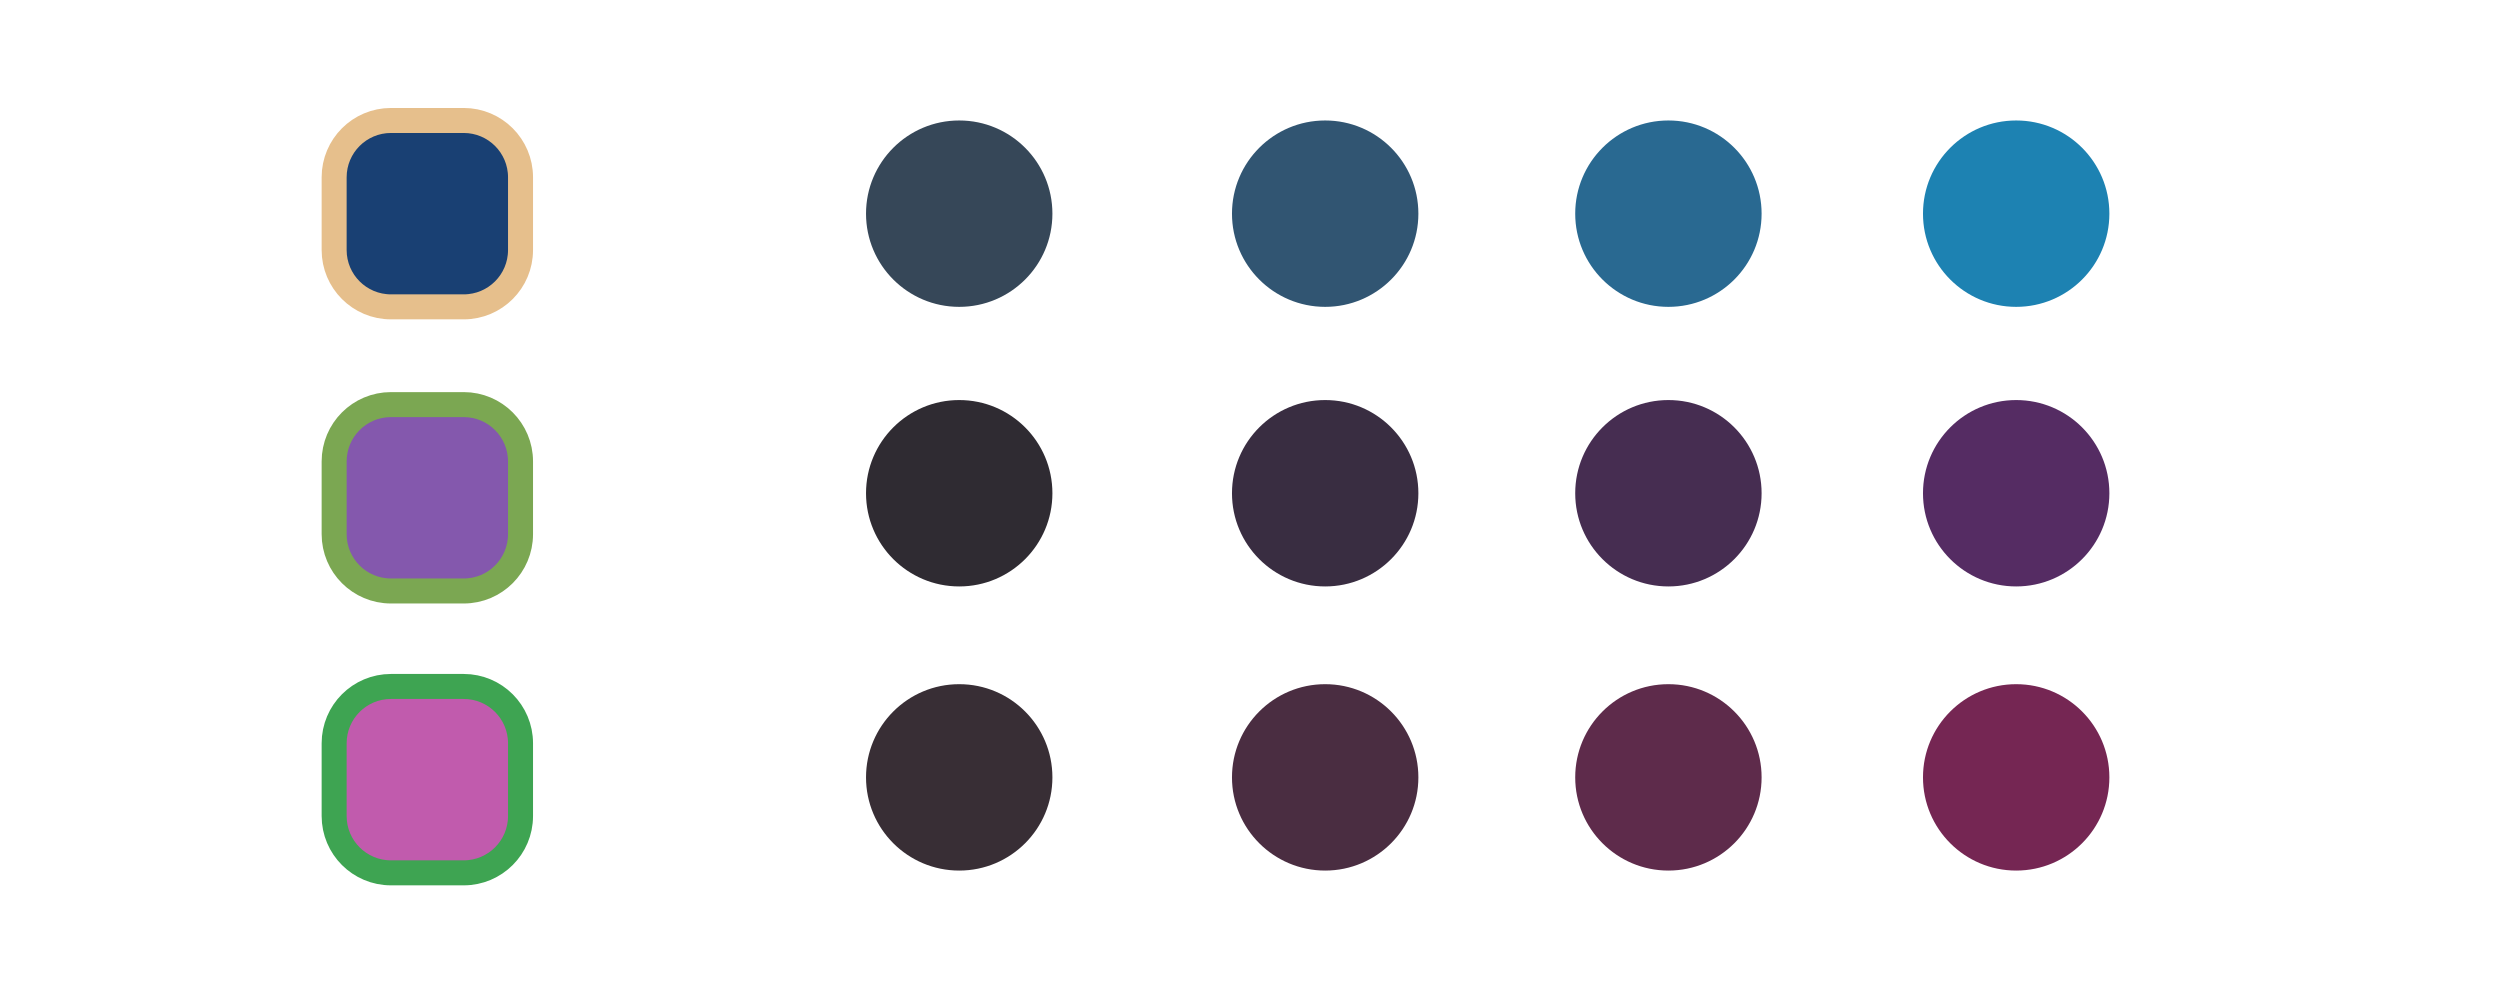
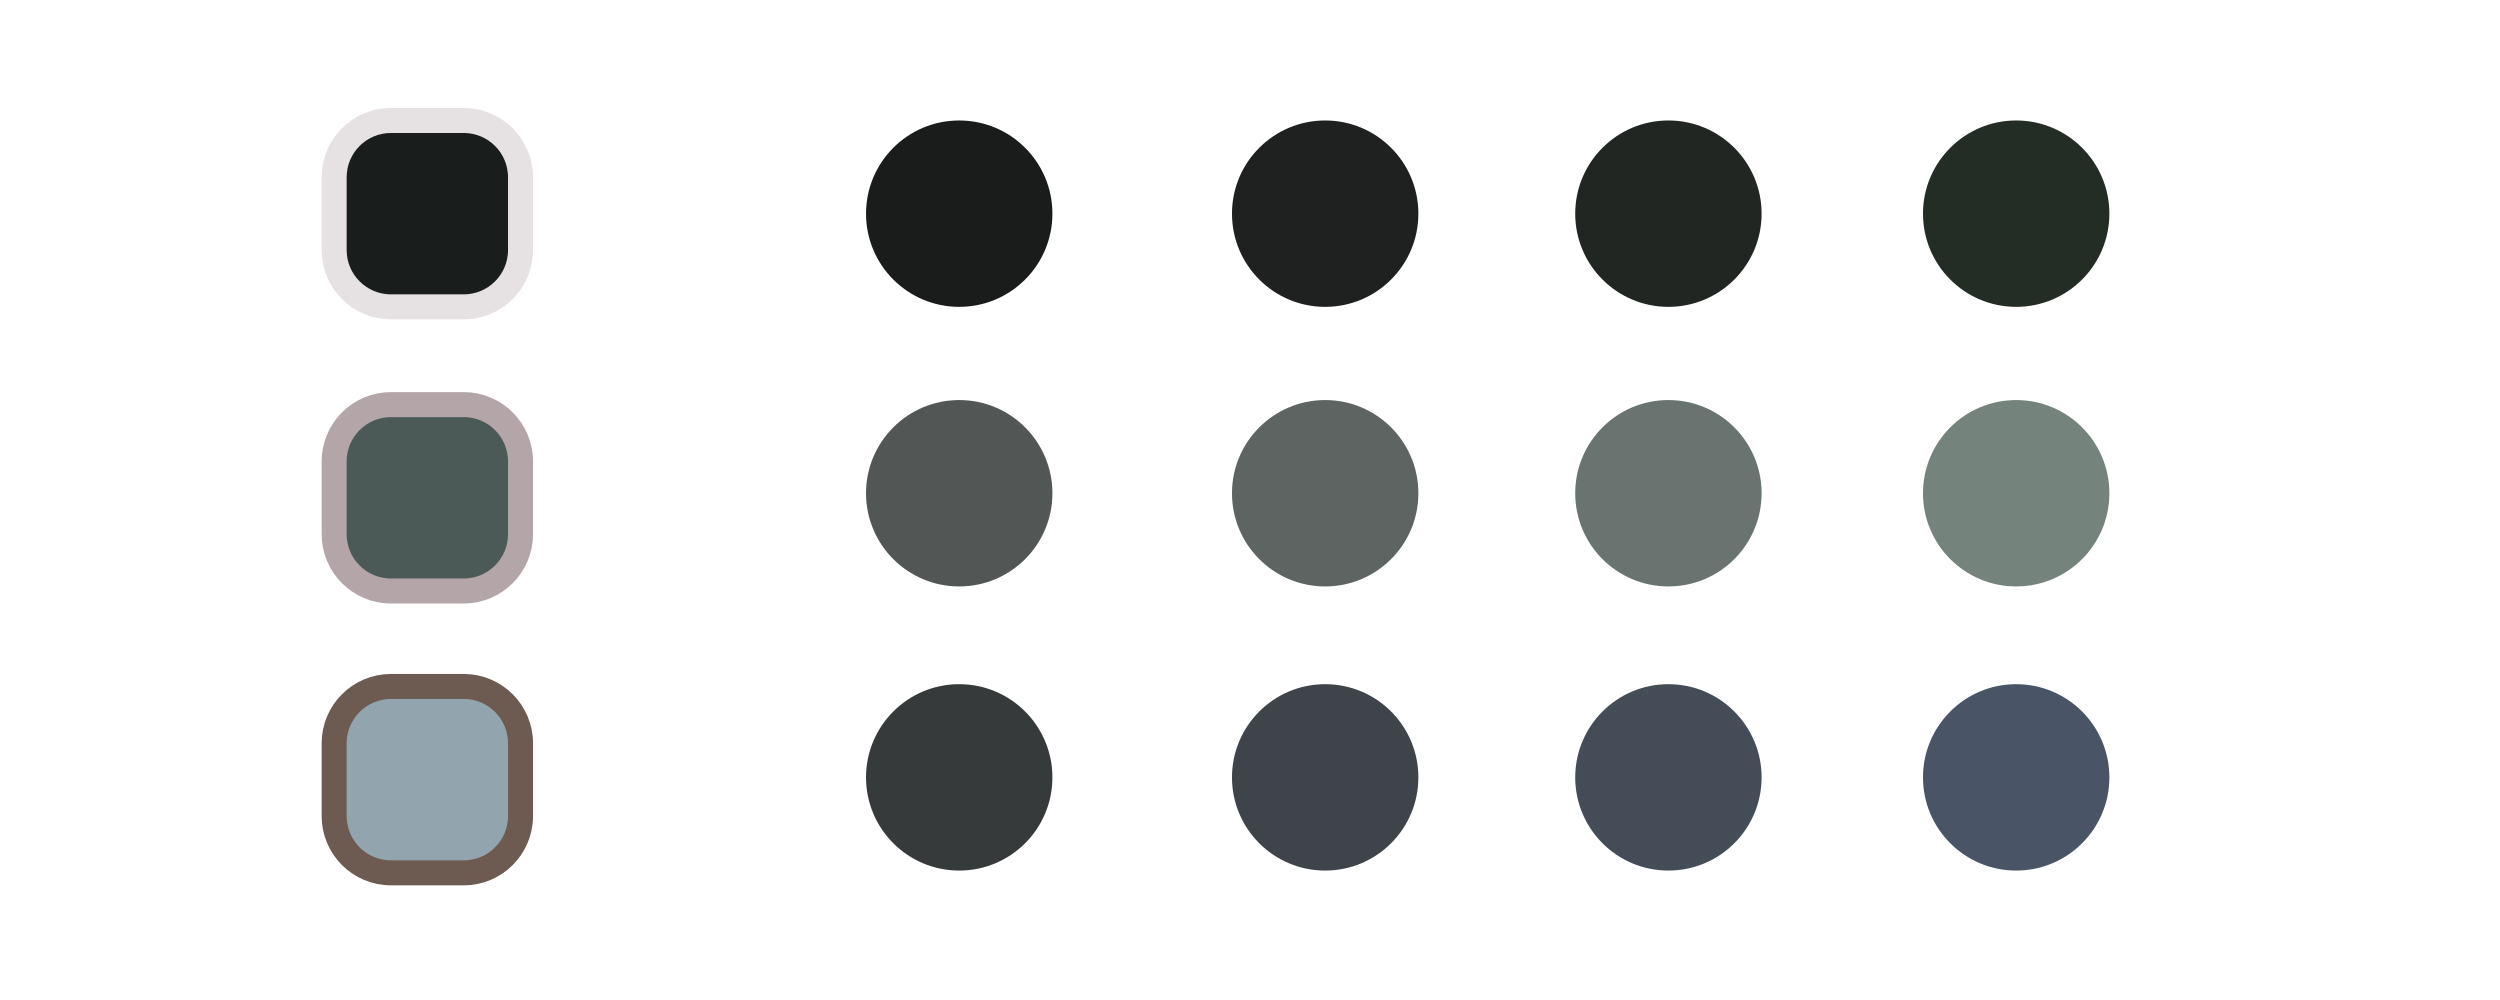
<svg xmlns="http://www.w3.org/2000/svg" width="1000" height="400" viewBox="0 0 264.583 105.833" version="1.1" id="svg1">
  <defs id="defs1" />
  <g id="layer1">
-     <rect style="fill:#194073;fill-opacity:1;stroke:#E6BF8C;stroke-width:2.646;stroke-linecap:round;stroke-linejoin:round;stroke-dasharray:none;stroke-opacity:1;paint-order:fill markers stroke" id="rect1" width="19.726" height="19.726" x="35.363" y="12.75" ry="6.014" />
-     <rect style="fill:#8458AD;fill-opacity:1;stroke:#7BA752;stroke-width:2.646;stroke-linecap:round;stroke-linejoin:round;stroke-dasharray:none;stroke-opacity:1;paint-order:fill markers stroke" id="rect2" width="19.726" height="19.726" x="35.363" y="42.82" ry="6.014" />
-     <rect style="fill:#C15BAD;fill-opacity:1;stroke:#3EA452;stroke-width:2.646;stroke-linecap:round;stroke-linejoin:round;stroke-dasharray:none;stroke-opacity:1;paint-order:fill markers stroke" id="rect3" width="19.726" height="19.726" x="35.363" y="72.65" ry="6.014" />
-     <rect style="fill:#364758;fill-opacity:1;stroke:none;stroke-width:2.646;stroke-linecap:round;stroke-linejoin:round;stroke-dasharray:none;stroke-opacity:1;paint-order:fill markers stroke" id="rect4" width="19.726" height="19.726" x="91.654" y="12.75" ry="9.863" />
-     <rect style="fill:#315572;fill-opacity:1;stroke:none;stroke-width:2.646;stroke-linecap:round;stroke-linejoin:round;stroke-dasharray:none;stroke-opacity:1;paint-order:fill markers stroke" id="rect5" width="19.726" height="19.726" x="130.385" y="12.75" ry="9.863" />
-     <rect style="fill:#296991;fill-opacity:1;stroke:none;stroke-width:2.646;stroke-linecap:round;stroke-linejoin:round;stroke-dasharray:none;stroke-opacity:1;paint-order:fill markers stroke" id="rect6" width="19.726" height="19.726" x="166.71" y="12.75" ry="9.863" />
-     <rect style="fill:#1D82B2;fill-opacity:1;stroke:none;stroke-width:2.646;stroke-linecap:round;stroke-linejoin:round;stroke-dasharray:none;stroke-opacity:1;paint-order:fill markers stroke" id="rect7" width="19.726" height="19.726" x="203.516" y="12.75" ry="9.863" />
-     <rect style="fill:#2F2B32;fill-opacity:1;stroke:none;stroke-width:2.646;stroke-linecap:round;stroke-linejoin:round;stroke-dasharray:none;stroke-opacity:1;paint-order:fill markers stroke" id="rect8" width="19.726" height="19.726" x="91.654" y="42.339" ry="9.863" />
-     <rect style="fill:#392D41;fill-opacity:1;stroke:none;stroke-width:2.646;stroke-linecap:round;stroke-linejoin:round;stroke-dasharray:none;stroke-opacity:1;paint-order:fill markers stroke" id="rect9" width="19.726" height="19.726" x="130.385" y="42.339" ry="9.863" />
-     <rect style="fill:#462D51;fill-opacity:1;stroke:none;stroke-width:2.646;stroke-linecap:round;stroke-linejoin:round;stroke-dasharray:none;stroke-opacity:1;paint-order:fill markers stroke" id="rect10" width="19.726" height="19.726" x="166.71" y="42.339" ry="9.863" />
-     <rect style="fill:#552C63;fill-opacity:1;stroke:none;stroke-width:2.646;stroke-linecap:round;stroke-linejoin:round;stroke-dasharray:none;stroke-opacity:1;paint-order:fill markers stroke" id="rect11" width="19.726" height="19.726" x="203.516" y="42.339" ry="9.863" />
-     <rect style="fill:#382E35;fill-opacity:1;stroke:none;stroke-width:2.646;stroke-linecap:round;stroke-linejoin:round;stroke-dasharray:none;stroke-opacity:1;paint-order:fill markers stroke" id="rect12" width="19.726" height="19.726" x="91.654" y="72.409" ry="9.863" />
-     <rect style="fill:#4A2D41;fill-opacity:1;stroke:none;stroke-width:2.646;stroke-linecap:round;stroke-linejoin:round;stroke-dasharray:none;stroke-opacity:1;paint-order:fill markers stroke" id="rect13" width="19.726" height="19.726" x="130.385" y="72.409" ry="9.863" />
-     <rect style="fill:#5E2B4B;fill-opacity:1;stroke:none;stroke-width:2.646;stroke-linecap:round;stroke-linejoin:round;stroke-dasharray:none;stroke-opacity:1;paint-order:fill markers stroke" id="rect14" width="19.726" height="19.726" x="166.71" y="72.409" ry="9.863" />
-     <rect style="fill:#752653;fill-opacity:1;stroke:none;stroke-width:2.646;stroke-linecap:round;stroke-linejoin:round;stroke-dasharray:none;stroke-opacity:1;paint-order:fill markers stroke" id="rect15" width="19.726" height="19.726" x="203.516" y="72.409" ry="9.863" />
+     <rect style="fill:#191D1B;fill-opacity:1;stroke:#E6E2E4;stroke-width:2.646;stroke-linecap:round;stroke-linejoin:round;stroke-dasharray:none;stroke-opacity:1;paint-order:fill markers stroke" id="rect1" width="19.726" height="19.726" x="35.363" y="12.75" ry="6.014" />
+     <rect style="fill:#4C5A57;fill-opacity:1;stroke:#B3A5A8;stroke-width:2.646;stroke-linecap:round;stroke-linejoin:round;stroke-dasharray:none;stroke-opacity:1;paint-order:fill markers stroke" id="rect2" width="19.726" height="19.726" x="35.363" y="42.82" ry="6.014" />
+     <rect style="fill:#92A5AF;fill-opacity:1;stroke:#6D5A50;stroke-width:2.646;stroke-linecap:round;stroke-linejoin:round;stroke-dasharray:none;stroke-opacity:1;paint-order:fill markers stroke" id="rect3" width="19.726" height="19.726" x="35.363" y="72.65" ry="6.014" />
+     <rect style="fill:#1A1C1B;fill-opacity:1;stroke:none;stroke-width:2.646;stroke-linecap:round;stroke-linejoin:round;stroke-dasharray:none;stroke-opacity:1;paint-order:fill markers stroke" id="rect4" width="19.726" height="19.726" x="91.654" y="12.75" ry="9.863" />
+     <rect style="fill:#1E211F;fill-opacity:1;stroke:none;stroke-width:2.646;stroke-linecap:round;stroke-linejoin:round;stroke-dasharray:none;stroke-opacity:1;paint-order:fill markers stroke" id="rect5" width="19.726" height="19.726" x="130.385" y="12.75" ry="9.863" />
+     <rect style="fill:#212622;fill-opacity:1;stroke:none;stroke-width:2.646;stroke-linecap:round;stroke-linejoin:round;stroke-dasharray:none;stroke-opacity:1;paint-order:fill markers stroke" id="rect6" width="19.726" height="19.726" x="166.71" y="12.75" ry="9.863" />
+     <rect style="fill:#242C26;fill-opacity:1;stroke:none;stroke-width:2.646;stroke-linecap:round;stroke-linejoin:round;stroke-dasharray:none;stroke-opacity:1;paint-order:fill markers stroke" id="rect7" width="19.726" height="19.726" x="203.516" y="12.75" ry="9.863" />
+     <rect style="fill:#525655;fill-opacity:1;stroke:none;stroke-width:2.646;stroke-linecap:round;stroke-linejoin:round;stroke-dasharray:none;stroke-opacity:1;paint-order:fill markers stroke" id="rect8" width="19.726" height="19.726" x="91.654" y="42.339" ry="9.863" />
+     <rect style="fill:#5E6462;fill-opacity:1;stroke:none;stroke-width:2.646;stroke-linecap:round;stroke-linejoin:round;stroke-dasharray:none;stroke-opacity:1;paint-order:fill markers stroke" id="rect9" width="19.726" height="19.726" x="130.385" y="42.339" ry="9.863" />
+     <rect style="fill:#69736F;fill-opacity:1;stroke:none;stroke-width:2.646;stroke-linecap:round;stroke-linejoin:round;stroke-dasharray:none;stroke-opacity:1;paint-order:fill markers stroke" id="rect10" width="19.726" height="19.726" x="166.71" y="42.339" ry="9.863" />
+     <rect style="fill:#74837C;fill-opacity:1;stroke:none;stroke-width:2.646;stroke-linecap:round;stroke-linejoin:round;stroke-dasharray:none;stroke-opacity:1;paint-order:fill markers stroke" id="rect11" width="19.726" height="19.726" x="203.516" y="42.339" ry="9.863" />
+     <rect style="fill:#373A3B;fill-opacity:1;stroke:none;stroke-width:2.646;stroke-linecap:round;stroke-linejoin:round;stroke-dasharray:none;stroke-opacity:1;paint-order:fill markers stroke" id="rect12" width="19.726" height="19.726" x="91.654" y="72.409" ry="9.863" />
+     <rect style="fill:#3E4449;fill-opacity:1;stroke:none;stroke-width:2.646;stroke-linecap:round;stroke-linejoin:round;stroke-dasharray:none;stroke-opacity:1;paint-order:fill markers stroke" id="rect13" width="19.726" height="19.726" x="130.385" y="72.409" ry="9.863" />
+     <rect style="fill:#444D57;fill-opacity:1;stroke:none;stroke-width:2.646;stroke-linecap:round;stroke-linejoin:round;stroke-dasharray:none;stroke-opacity:1;paint-order:fill markers stroke" id="rect14" width="19.726" height="19.726" x="166.71" y="72.409" ry="9.863" />
+     <rect style="fill:#495567;fill-opacity:1;stroke:none;stroke-width:2.646;stroke-linecap:round;stroke-linejoin:round;stroke-dasharray:none;stroke-opacity:1;paint-order:fill markers stroke" id="rect15" width="19.726" height="19.726" x="203.516" y="72.409" ry="9.863" />
  </g>
</svg>
